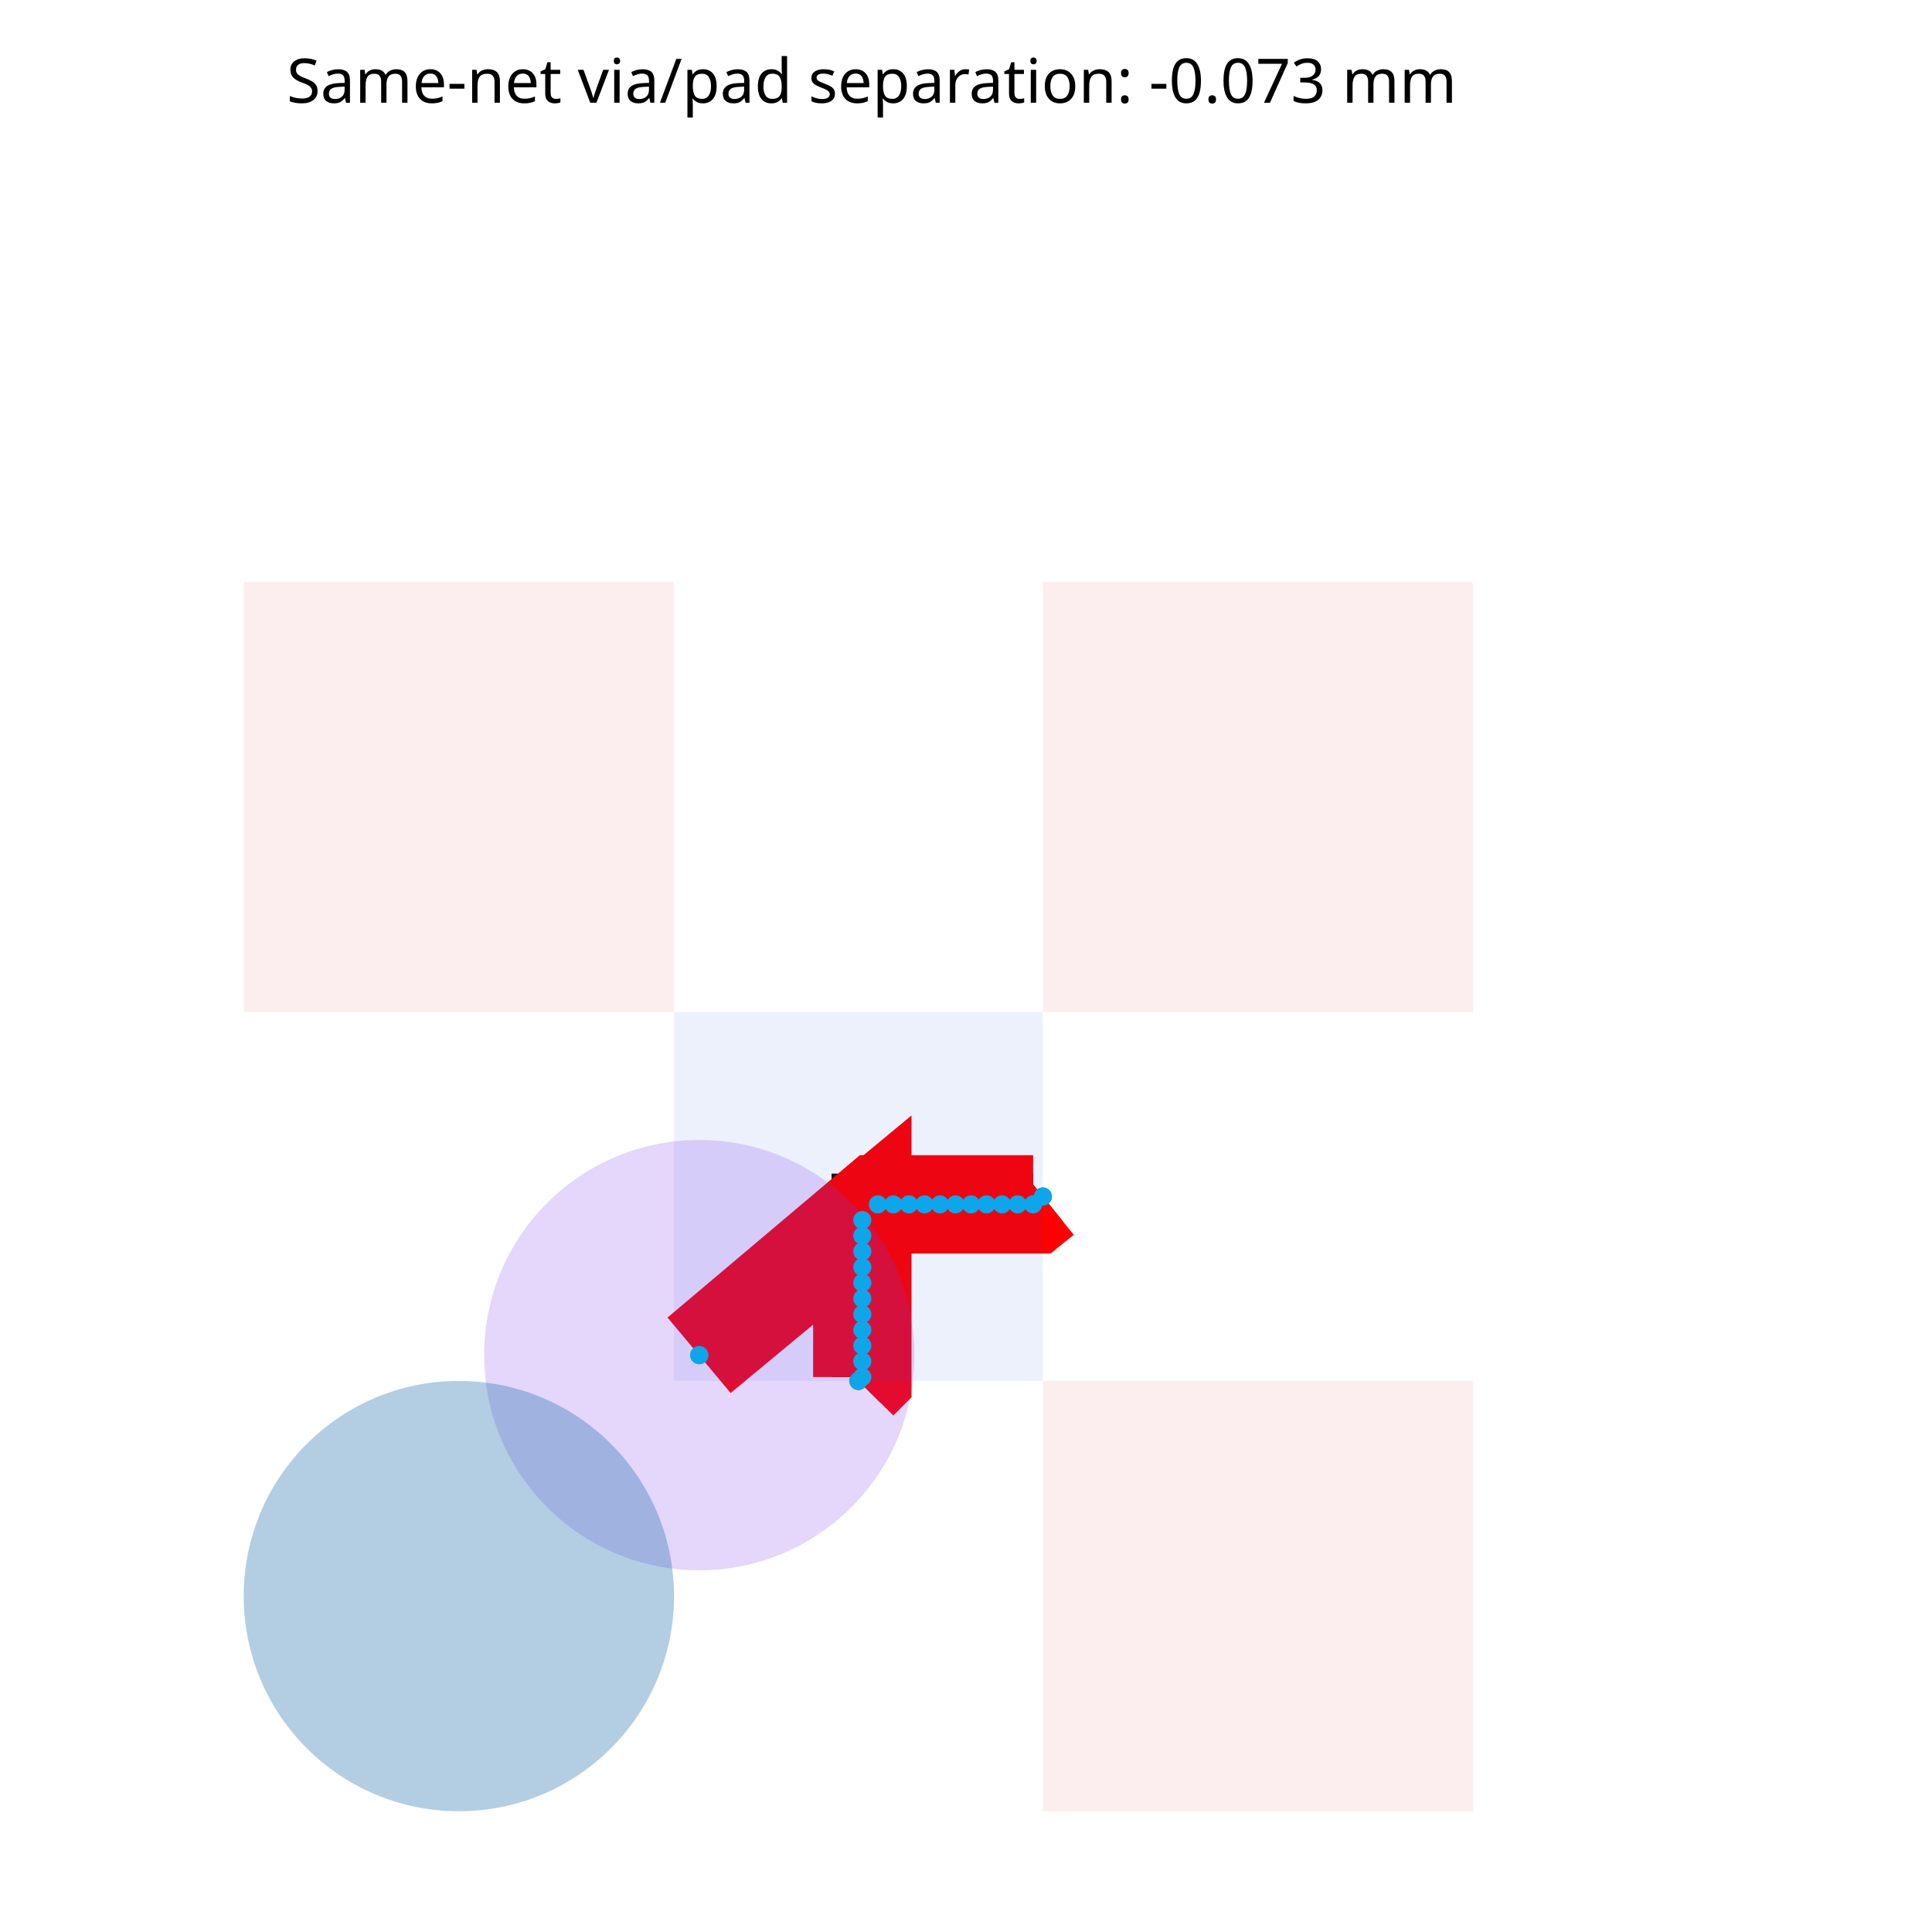
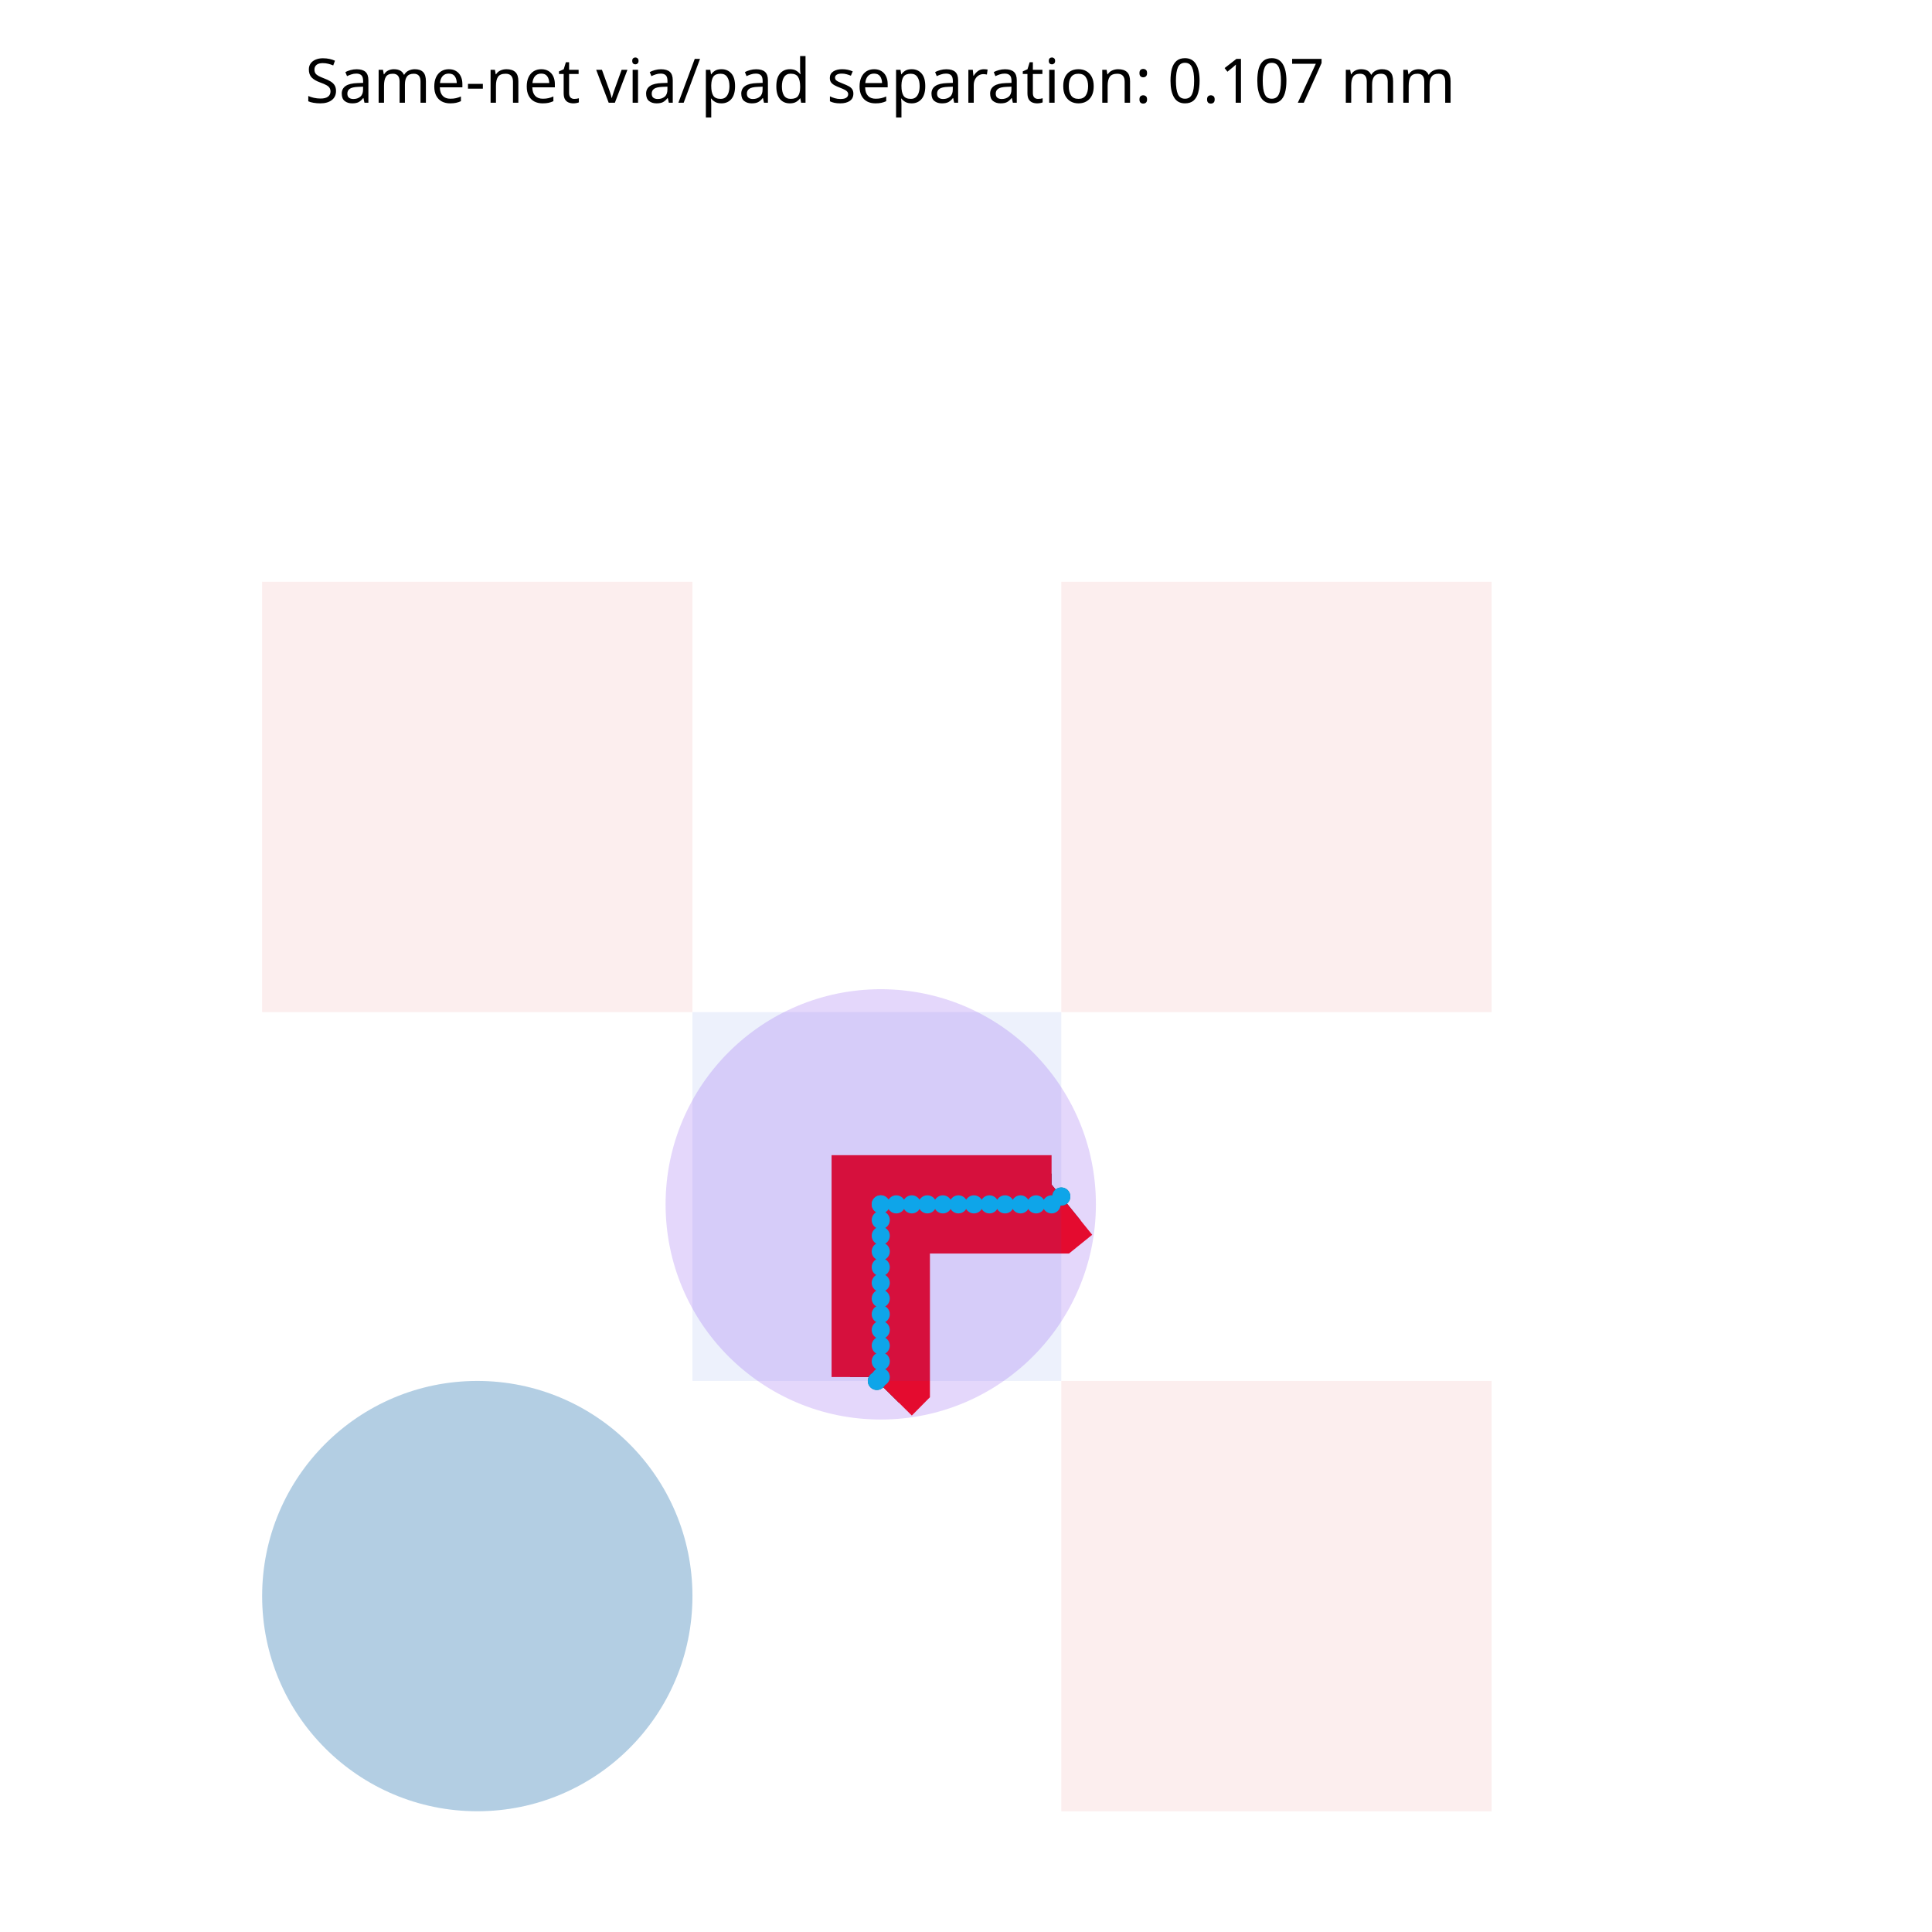
<svg xmlns="http://www.w3.org/2000/svg" width="640" height="640" viewBox="0 0 640 640">
  <rect width="100%" height="100%" fill="white" />
  <g>
-     <polyline data-points="7.014999999999998,15.724999999999998 7.007105263157892,15.718617021276593 6.994473684210524,15.718617021276593 6.981842105263155,15.718617021276593 6.969210526315787,15.718617021276593 6.956578947368419,15.718617021276593 6.94394736842105,15.718617021276593 6.931315789473681,15.718617021276593 6.9186842105263135,15.718617021276593 6.906052631578945,15.718617021276593 6.8934210526315765,15.718617021276593 6.880789473684208,15.718617021276593 6.868157894736839,15.718617021276593 6.868157894736839,15.718617021276593 6.868157894736839,15.705851063829785 6.868157894736839,15.693085106382977 6.868157894736839,15.680319148936167 6.868157894736839,15.667553191489361 6.868157894736839,15.654787234042551 6.868157894736839,15.642021276595742 6.868157894736839,15.629255319148935 6.868157894736839,15.616489361702126 6.868157894736839,15.603723404255318 6.868157894736839,15.590957446808508 6.868157894736839,15.5781914893617 6.8649999999999975,15.574999999999998" data-type="line" data-label="original:source_net_92" points="345.455,396.364 342.239,398.963 337.095,398.963 331.95,398.963 326.806,398.963 321.661,398.963 316.517,398.963 311.372,398.963 306.228,398.963 301.083,398.963 295.939,398.963 290.794,398.963 285.65,398.963 285.65,398.963 285.65,404.162 285.65,409.362 285.65,414.561 285.65,419.76 285.65,424.959 285.65,430.159 285.65,435.358 285.65,440.557 285.65,445.756 285.65,450.956 285.65,456.155 284.364,457.455" fill="none" stroke="#111111" stroke-width="20.364" />
+     <polyline data-points="7.014999999999998,15.724999999999998 7.007105263157892,15.718617021276593 6.994473684210524,15.718617021276593 6.981842105263155,15.718617021276593 6.969210526315787,15.718617021276593 6.956578947368419,15.718617021276593 6.94394736842105,15.718617021276593 6.931315789473681,15.718617021276593 6.9186842105263135,15.718617021276593 6.906052631578945,15.718617021276593 6.8934210526315765,15.718617021276593 6.880789473684208,15.718617021276593 6.868157894736839,15.718617021276593 6.868157894736839,15.718617021276593 6.868157894736839,15.705851063829785 6.868157894736839,15.693085106382977 6.868157894736839,15.680319148936167 6.868157894736839,15.667553191489361 6.868157894736839,15.654787234042551 6.868157894736839,15.642021276595742 6.868157894736839,15.629255319148935 6.868157894736839,15.616489361702126 6.868157894736839,15.603723404255318 6.868157894736839,15.590957446808508 6.868157894736839,15.5781914893617 6.8649999999999975,15.574999999999998" data-type="line" data-label="original:source_net_92" points="351.564,396.364 348.348,398.963 343.204,398.963 338.059,398.963 332.915,398.963 327.77,398.963 322.626,398.963 317.481,398.963 312.337,398.963 307.192,398.963 302.048,398.963 296.903,398.963 291.759,398.963 291.759,398.963 291.759,404.162 291.759,409.362 291.759,414.561 291.759,419.76 291.759,424.959 291.759,430.159 291.759,435.358 291.759,440.557 291.759,445.756 291.759,450.956 291.759,456.155 290.473,457.455" fill="none" stroke="#111111" stroke-width="20.364" />
  </g>
  <g>
-     <polyline data-points="7.014999999999998,15.724999999999998 7.007105263157892,15.718617021276593 6.994473684210524,15.718617021276593 6.981842105263155,15.718617021276593 6.969210526315787,15.718617021276593 6.956578947368419,15.718617021276593 6.94394736842105,15.718617021276593 6.931315789473681,15.718617021276593 6.9186842105263135,15.718617021276593 6.906052631578945,15.718617021276593 6.8934210526315765,15.718617021276593 6.880789473684208,15.718617021276593 6.735534765250573,15.595993891790325 6.735534765250573,15.595993891790325 6.868157894736839,15.705851063829785 6.868157894736839,15.693085106382977 6.868157894736839,15.680319148936167 6.868157894736839,15.667553191489361 6.868157894736839,15.654787234042551 6.868157894736839,15.642021276595742 6.868157894736839,15.629255319148935 6.868157894736839,15.616489361702126 6.868157894736839,15.603723404255318 6.868157894736839,15.590957446808508 6.868157894736839,15.5781914893617 6.8649999999999975,15.574999999999998" data-type="line" data-label="source_net_92" points="345.455,396.364 342.239,398.963 337.095,398.963 331.95,398.963 326.806,398.963 321.661,398.963 316.517,398.963 311.372,398.963 306.228,398.963 301.083,398.963 295.939,398.963 290.794,398.963 231.636,448.904 231.636,448.904 285.65,404.162 285.65,409.362 285.65,414.561 285.65,419.76 285.65,424.959 285.65,430.159 285.65,435.358 285.65,440.557 285.65,445.756 285.65,450.956 285.65,456.155 284.364,457.455" fill="none" stroke="#FF0000" stroke-width="32.582" />
+     <polyline data-points="7.014999999999998,15.724999999999998 7.007105263157892,15.718617021276593 6.994473684210524,15.718617021276593 6.981842105263155,15.718617021276593 6.969210526315787,15.718617021276593 6.956578947368419,15.718617021276593 6.94394736842105,15.718617021276593 6.931315789473681,15.718617021276593 6.9186842105263135,15.718617021276593 6.906052631578945,15.718617021276593 6.8934210526315765,15.718617021276593 6.880789473684208,15.718617021276593 6.868157894736839,15.718617021276593 6.868157894736839,15.718617021276593 6.868157894736839,15.705851063829785 6.868157894736839,15.693085106382977 6.868157894736839,15.680319148936167 6.868157894736839,15.667553191489361 6.868157894736839,15.654787234042551 6.868157894736839,15.642021276595742 6.868157894736839,15.629255319148935 6.868157894736839,15.616489361702126 6.868157894736839,15.603723404255318 6.868157894736839,15.590957446808508 6.868157894736839,15.5781914893617 6.8649999999999975,15.574999999999998" data-type="line" data-label="source_net_92" points="351.564,396.364 348.348,398.963 343.204,398.963 338.059,398.963 332.915,398.963 327.77,398.963 322.626,398.963 317.481,398.963 312.337,398.963 307.192,398.963 302.048,398.963 296.903,398.963 291.759,398.963 291.759,398.963 291.759,404.162 291.759,409.362 291.759,414.561 291.759,419.76 291.759,424.959 291.759,430.159 291.759,435.358 291.759,440.557 291.759,445.756 291.759,450.956 291.759,456.155 290.473,457.455" fill="none" stroke="#FF0000" stroke-width="32.582" />
  </g>
  <g>
-     <rect data-type="rect" data-label="topology_merge_79768" data-x="6.8649999999999975" data-y="15.724999999999998" x="223.273" y="335.273" width="122.182" height="122.182" fill="rgba(29, 78, 216, 0.08)" stroke="#1d4ed8" stroke-width="0.002" />
+     <rect data-type="rect" data-label="topology_merge_79768" data-x="6.8649999999999975" data-y="15.724999999999998" x="229.382" y="335.273" width="122.182" height="122.182" fill="rgba(29, 78, 216, 0.08)" stroke="#1d4ed8" stroke-width="0.002" />
  </g>
  <g>
-     <rect data-type="rect" data-label="obstacle:rect:0" data-x="6.539999999999997" data-y="16.049999999999997" x="80.727" y="192.727" width="142.545" height="142.545" fill="rgba(220, 38, 38, 0.08)" stroke="#dc2626" stroke-width="0.002" />
+     <rect data-type="rect" data-label="obstacle:rect:0" data-x="6.539999999999997" data-y="16.049999999999997" x="86.836" y="192.727" width="142.545" height="142.545" fill="rgba(220, 38, 38, 0.08)" stroke="#dc2626" stroke-width="0.002" />
  </g>
  <g>
-     <rect data-type="rect" data-label="obstacle:rect:1" data-x="7.189999999999998" data-y="15.399999999999997" x="345.455" y="457.455" width="142.545" height="142.545" fill="rgba(220, 38, 38, 0.08)" stroke="#dc2626" stroke-width="0.002" />
+     <rect data-type="rect" data-label="obstacle:rect:1" data-x="7.189999999999998" data-y="15.399999999999997" x="351.564" y="457.455" width="142.545" height="142.545" fill="rgba(220, 38, 38, 0.08)" stroke="#dc2626" stroke-width="0.002" />
  </g>
  <g>
-     <rect data-type="rect" data-label="obstacle:rect:2" data-x="7.189999999999998" data-y="16.049999999999997" x="345.455" y="192.727" width="142.545" height="142.545" fill="rgba(220, 38, 38, 0.08)" stroke="#dc2626" stroke-width="0.002" />
+     <rect data-type="rect" data-label="obstacle:rect:2" data-x="7.189999999999998" data-y="16.049999999999997" x="351.564" y="192.727" width="142.545" height="142.545" fill="rgba(220, 38, 38, 0.08)" stroke="#dc2626" stroke-width="0.002" />
  </g>
-   <circle data-type="circle" data-label="" data-x="6.735534765250573" data-y="15.595993891790325" cx="231.636" cy="448.904" r="71.273" fill="rgba(124, 58, 237, 0.2)" stroke="#7c3aed" stroke-width="0.002" />
-   <circle data-type="circle" data-label="" data-x="6.539999999999997" data-y="15.399999999999997" cx="152" cy="528.727" r="71.273" fill="rgba(0,90,160,0.3)" stroke="black" stroke-width="0.002" />
-   <text data-type="text" data-label="Same-net via/pad separation: -0.073 mm" data-x="6.4" data-y="16.6" x="94.982" y="40" fill="black" font-size="20.364" font-family="sans-serif" text-anchor="start" dominant-baseline="text-after-edge">Same-net via/pad separation: -0.073 mm</text>
+   <circle data-type="circle" data-label="" data-x="6.868157894736839" data-y="15.718617021276593" cx="291.759" cy="398.963" r="71.273" fill="rgba(124, 58, 237, 0.2)" stroke="#7c3aed" stroke-width="0.002" />
+   <circle data-type="circle" data-label="" data-x="6.539999999999997" data-y="15.399999999999997" cx="158.109" cy="528.727" r="71.273" fill="rgba(0,90,160,0.3)" stroke="black" stroke-width="0.002" />
+   <text data-type="text" data-label="Same-net via/pad separation: 0.107 mm" data-x="6.4" data-y="16.6" x="101.091" y="40" fill="black" font-size="20.364" font-family="sans-serif" text-anchor="start" dominant-baseline="text-after-edge">Same-net via/pad separation: 0.107 mm</text>
  <g>
-     <circle data-type="point" data-label="source_net_92" data-x="7.014999999999998" data-y="15.724999999999998" cx="345.455" cy="396.364" r="3" fill="#0f766e" />
+     <circle data-type="point" data-label="source_net_92" data-x="7.014999999999998" data-y="15.724999999999998" cx="351.564" cy="396.364" r="3" fill="#0f766e" />
  </g>
  <g>
-     <circle data-type="point" data-label="source_net_92" data-x="6.8649999999999975" data-y="15.574999999999998" cx="284.364" cy="457.455" r="3" fill="#0f766e" />
+     <circle data-type="point" data-label="source_net_92" data-x="6.8649999999999975" data-y="15.574999999999998" cx="290.473" cy="457.455" r="3" fill="#0f766e" />
  </g>
  <g>
-     <circle data-type="point" data-label="" data-x="7.014999999999998" data-y="15.724999999999998" cx="345.455" cy="396.364" r="3" fill="#0ea5e9" />
+     <circle data-type="point" data-label="" data-x="7.014999999999998" data-y="15.724999999999998" cx="351.564" cy="396.364" r="3" fill="#0ea5e9" />
  </g>
  <g>
-     <circle data-type="point" data-label="" data-x="7.007105263157892" data-y="15.718617021276593" cx="342.239" cy="398.963" r="3" fill="#0ea5e9" />
+     <circle data-type="point" data-label="" data-x="7.007105263157892" data-y="15.718617021276593" cx="348.348" cy="398.963" r="3" fill="#0ea5e9" />
  </g>
  <g>
-     <circle data-type="point" data-label="" data-x="6.994473684210524" data-y="15.718617021276593" cx="337.095" cy="398.963" r="3" fill="#0ea5e9" />
+     <circle data-type="point" data-label="" data-x="6.994473684210524" data-y="15.718617021276593" cx="343.204" cy="398.963" r="3" fill="#0ea5e9" />
  </g>
  <g>
-     <circle data-type="point" data-label="" data-x="6.981842105263155" data-y="15.718617021276593" cx="331.95" cy="398.963" r="3" fill="#0ea5e9" />
+     <circle data-type="point" data-label="" data-x="6.981842105263155" data-y="15.718617021276593" cx="338.059" cy="398.963" r="3" fill="#0ea5e9" />
  </g>
  <g>
-     <circle data-type="point" data-label="" data-x="6.969210526315787" data-y="15.718617021276593" cx="326.806" cy="398.963" r="3" fill="#0ea5e9" />
+     <circle data-type="point" data-label="" data-x="6.969210526315787" data-y="15.718617021276593" cx="332.915" cy="398.963" r="3" fill="#0ea5e9" />
  </g>
  <g>
-     <circle data-type="point" data-label="" data-x="6.956578947368419" data-y="15.718617021276593" cx="321.661" cy="398.963" r="3" fill="#0ea5e9" />
+     <circle data-type="point" data-label="" data-x="6.956578947368419" data-y="15.718617021276593" cx="327.77" cy="398.963" r="3" fill="#0ea5e9" />
  </g>
  <g>
-     <circle data-type="point" data-label="" data-x="6.94394736842105" data-y="15.718617021276593" cx="316.517" cy="398.963" r="3" fill="#0ea5e9" />
+     <circle data-type="point" data-label="" data-x="6.94394736842105" data-y="15.718617021276593" cx="322.626" cy="398.963" r="3" fill="#0ea5e9" />
  </g>
  <g>
-     <circle data-type="point" data-label="" data-x="6.931315789473681" data-y="15.718617021276593" cx="311.372" cy="398.963" r="3" fill="#0ea5e9" />
+     <circle data-type="point" data-label="" data-x="6.931315789473681" data-y="15.718617021276593" cx="317.481" cy="398.963" r="3" fill="#0ea5e9" />
  </g>
  <g>
-     <circle data-type="point" data-label="" data-x="6.9186842105263135" data-y="15.718617021276593" cx="306.228" cy="398.963" r="3" fill="#0ea5e9" />
+     <circle data-type="point" data-label="" data-x="6.9186842105263135" data-y="15.718617021276593" cx="312.337" cy="398.963" r="3" fill="#0ea5e9" />
  </g>
  <g>
-     <circle data-type="point" data-label="" data-x="6.906052631578945" data-y="15.718617021276593" cx="301.083" cy="398.963" r="3" fill="#0ea5e9" />
+     <circle data-type="point" data-label="" data-x="6.906052631578945" data-y="15.718617021276593" cx="307.192" cy="398.963" r="3" fill="#0ea5e9" />
  </g>
  <g>
-     <circle data-type="point" data-label="" data-x="6.8934210526315765" data-y="15.718617021276593" cx="295.939" cy="398.963" r="3" fill="#0ea5e9" />
+     <circle data-type="point" data-label="" data-x="6.8934210526315765" data-y="15.718617021276593" cx="302.048" cy="398.963" r="3" fill="#0ea5e9" />
  </g>
  <g>
-     <circle data-type="point" data-label="" data-x="6.880789473684208" data-y="15.718617021276593" cx="290.794" cy="398.963" r="3" fill="#0ea5e9" />
+     <circle data-type="point" data-label="" data-x="6.880789473684208" data-y="15.718617021276593" cx="296.903" cy="398.963" r="3" fill="#0ea5e9" />
  </g>
  <g>
-     <circle data-type="point" data-label="" data-x="6.735534765250573" data-y="15.595993891790325" cx="231.636" cy="448.904" r="3" fill="#0ea5e9" />
+     <circle data-type="point" data-label="" data-x="6.868157894736839" data-y="15.718617021276593" cx="291.759" cy="398.963" r="3" fill="#0ea5e9" />
  </g>
  <g>
-     <circle data-type="point" data-label="" data-x="6.735534765250573" data-y="15.595993891790325" cx="231.636" cy="448.904" r="3" fill="#0ea5e9" />
+     <circle data-type="point" data-label="" data-x="6.868157894736839" data-y="15.718617021276593" cx="291.759" cy="398.963" r="3" fill="#0ea5e9" />
  </g>
  <g>
-     <circle data-type="point" data-label="" data-x="6.868157894736839" data-y="15.705851063829785" cx="285.65" cy="404.162" r="3" fill="#0ea5e9" />
+     <circle data-type="point" data-label="" data-x="6.868157894736839" data-y="15.705851063829785" cx="291.759" cy="404.162" r="3" fill="#0ea5e9" />
  </g>
  <g>
-     <circle data-type="point" data-label="" data-x="6.868157894736839" data-y="15.693085106382977" cx="285.65" cy="409.362" r="3" fill="#0ea5e9" />
+     <circle data-type="point" data-label="" data-x="6.868157894736839" data-y="15.693085106382977" cx="291.759" cy="409.362" r="3" fill="#0ea5e9" />
  </g>
  <g>
-     <circle data-type="point" data-label="" data-x="6.868157894736839" data-y="15.680319148936167" cx="285.65" cy="414.561" r="3" fill="#0ea5e9" />
+     <circle data-type="point" data-label="" data-x="6.868157894736839" data-y="15.680319148936167" cx="291.759" cy="414.561" r="3" fill="#0ea5e9" />
  </g>
  <g>
-     <circle data-type="point" data-label="" data-x="6.868157894736839" data-y="15.667553191489361" cx="285.65" cy="419.76" r="3" fill="#0ea5e9" />
+     <circle data-type="point" data-label="" data-x="6.868157894736839" data-y="15.667553191489361" cx="291.759" cy="419.76" r="3" fill="#0ea5e9" />
  </g>
  <g>
-     <circle data-type="point" data-label="" data-x="6.868157894736839" data-y="15.654787234042551" cx="285.65" cy="424.959" r="3" fill="#0ea5e9" />
+     <circle data-type="point" data-label="" data-x="6.868157894736839" data-y="15.654787234042551" cx="291.759" cy="424.959" r="3" fill="#0ea5e9" />
  </g>
  <g>
-     <circle data-type="point" data-label="" data-x="6.868157894736839" data-y="15.642021276595742" cx="285.65" cy="430.159" r="3" fill="#0ea5e9" />
+     <circle data-type="point" data-label="" data-x="6.868157894736839" data-y="15.642021276595742" cx="291.759" cy="430.159" r="3" fill="#0ea5e9" />
  </g>
  <g>
-     <circle data-type="point" data-label="" data-x="6.868157894736839" data-y="15.629255319148935" cx="285.65" cy="435.358" r="3" fill="#0ea5e9" />
+     <circle data-type="point" data-label="" data-x="6.868157894736839" data-y="15.629255319148935" cx="291.759" cy="435.358" r="3" fill="#0ea5e9" />
  </g>
  <g>
-     <circle data-type="point" data-label="" data-x="6.868157894736839" data-y="15.616489361702126" cx="285.65" cy="440.557" r="3" fill="#0ea5e9" />
+     <circle data-type="point" data-label="" data-x="6.868157894736839" data-y="15.616489361702126" cx="291.759" cy="440.557" r="3" fill="#0ea5e9" />
  </g>
  <g>
-     <circle data-type="point" data-label="" data-x="6.868157894736839" data-y="15.603723404255318" cx="285.65" cy="445.756" r="3" fill="#0ea5e9" />
+     <circle data-type="point" data-label="" data-x="6.868157894736839" data-y="15.603723404255318" cx="291.759" cy="445.756" r="3" fill="#0ea5e9" />
  </g>
  <g>
-     <circle data-type="point" data-label="" data-x="6.868157894736839" data-y="15.590957446808508" cx="285.65" cy="450.956" r="3" fill="#0ea5e9" />
+     <circle data-type="point" data-label="" data-x="6.868157894736839" data-y="15.590957446808508" cx="291.759" cy="450.956" r="3" fill="#0ea5e9" />
  </g>
  <g>
-     <circle data-type="point" data-label="" data-x="6.868157894736839" data-y="15.5781914893617" cx="285.65" cy="456.155" r="3" fill="#0ea5e9" />
+     <circle data-type="point" data-label="" data-x="6.868157894736839" data-y="15.5781914893617" cx="291.759" cy="456.155" r="3" fill="#0ea5e9" />
  </g>
  <g>
-     <circle data-type="point" data-label="" data-x="6.8649999999999975" data-y="15.574999999999998" cx="284.364" cy="457.455" r="3" fill="#0ea5e9" />
+     <circle data-type="point" data-label="" data-x="6.8649999999999975" data-y="15.574999999999998" cx="290.473" cy="457.455" r="3" fill="#0ea5e9" />
  </g>
  <g id="crosshair" style="display: none">
    <line id="crosshair-h" y1="0" y2="640" stroke="#666" stroke-width="0.5" />
    <line id="crosshair-v" x1="0" x2="640" stroke="#666" stroke-width="0.5" />
    <text id="coordinates" font-family="monospace" font-size="12" fill="#666" />
  </g>
</svg>
